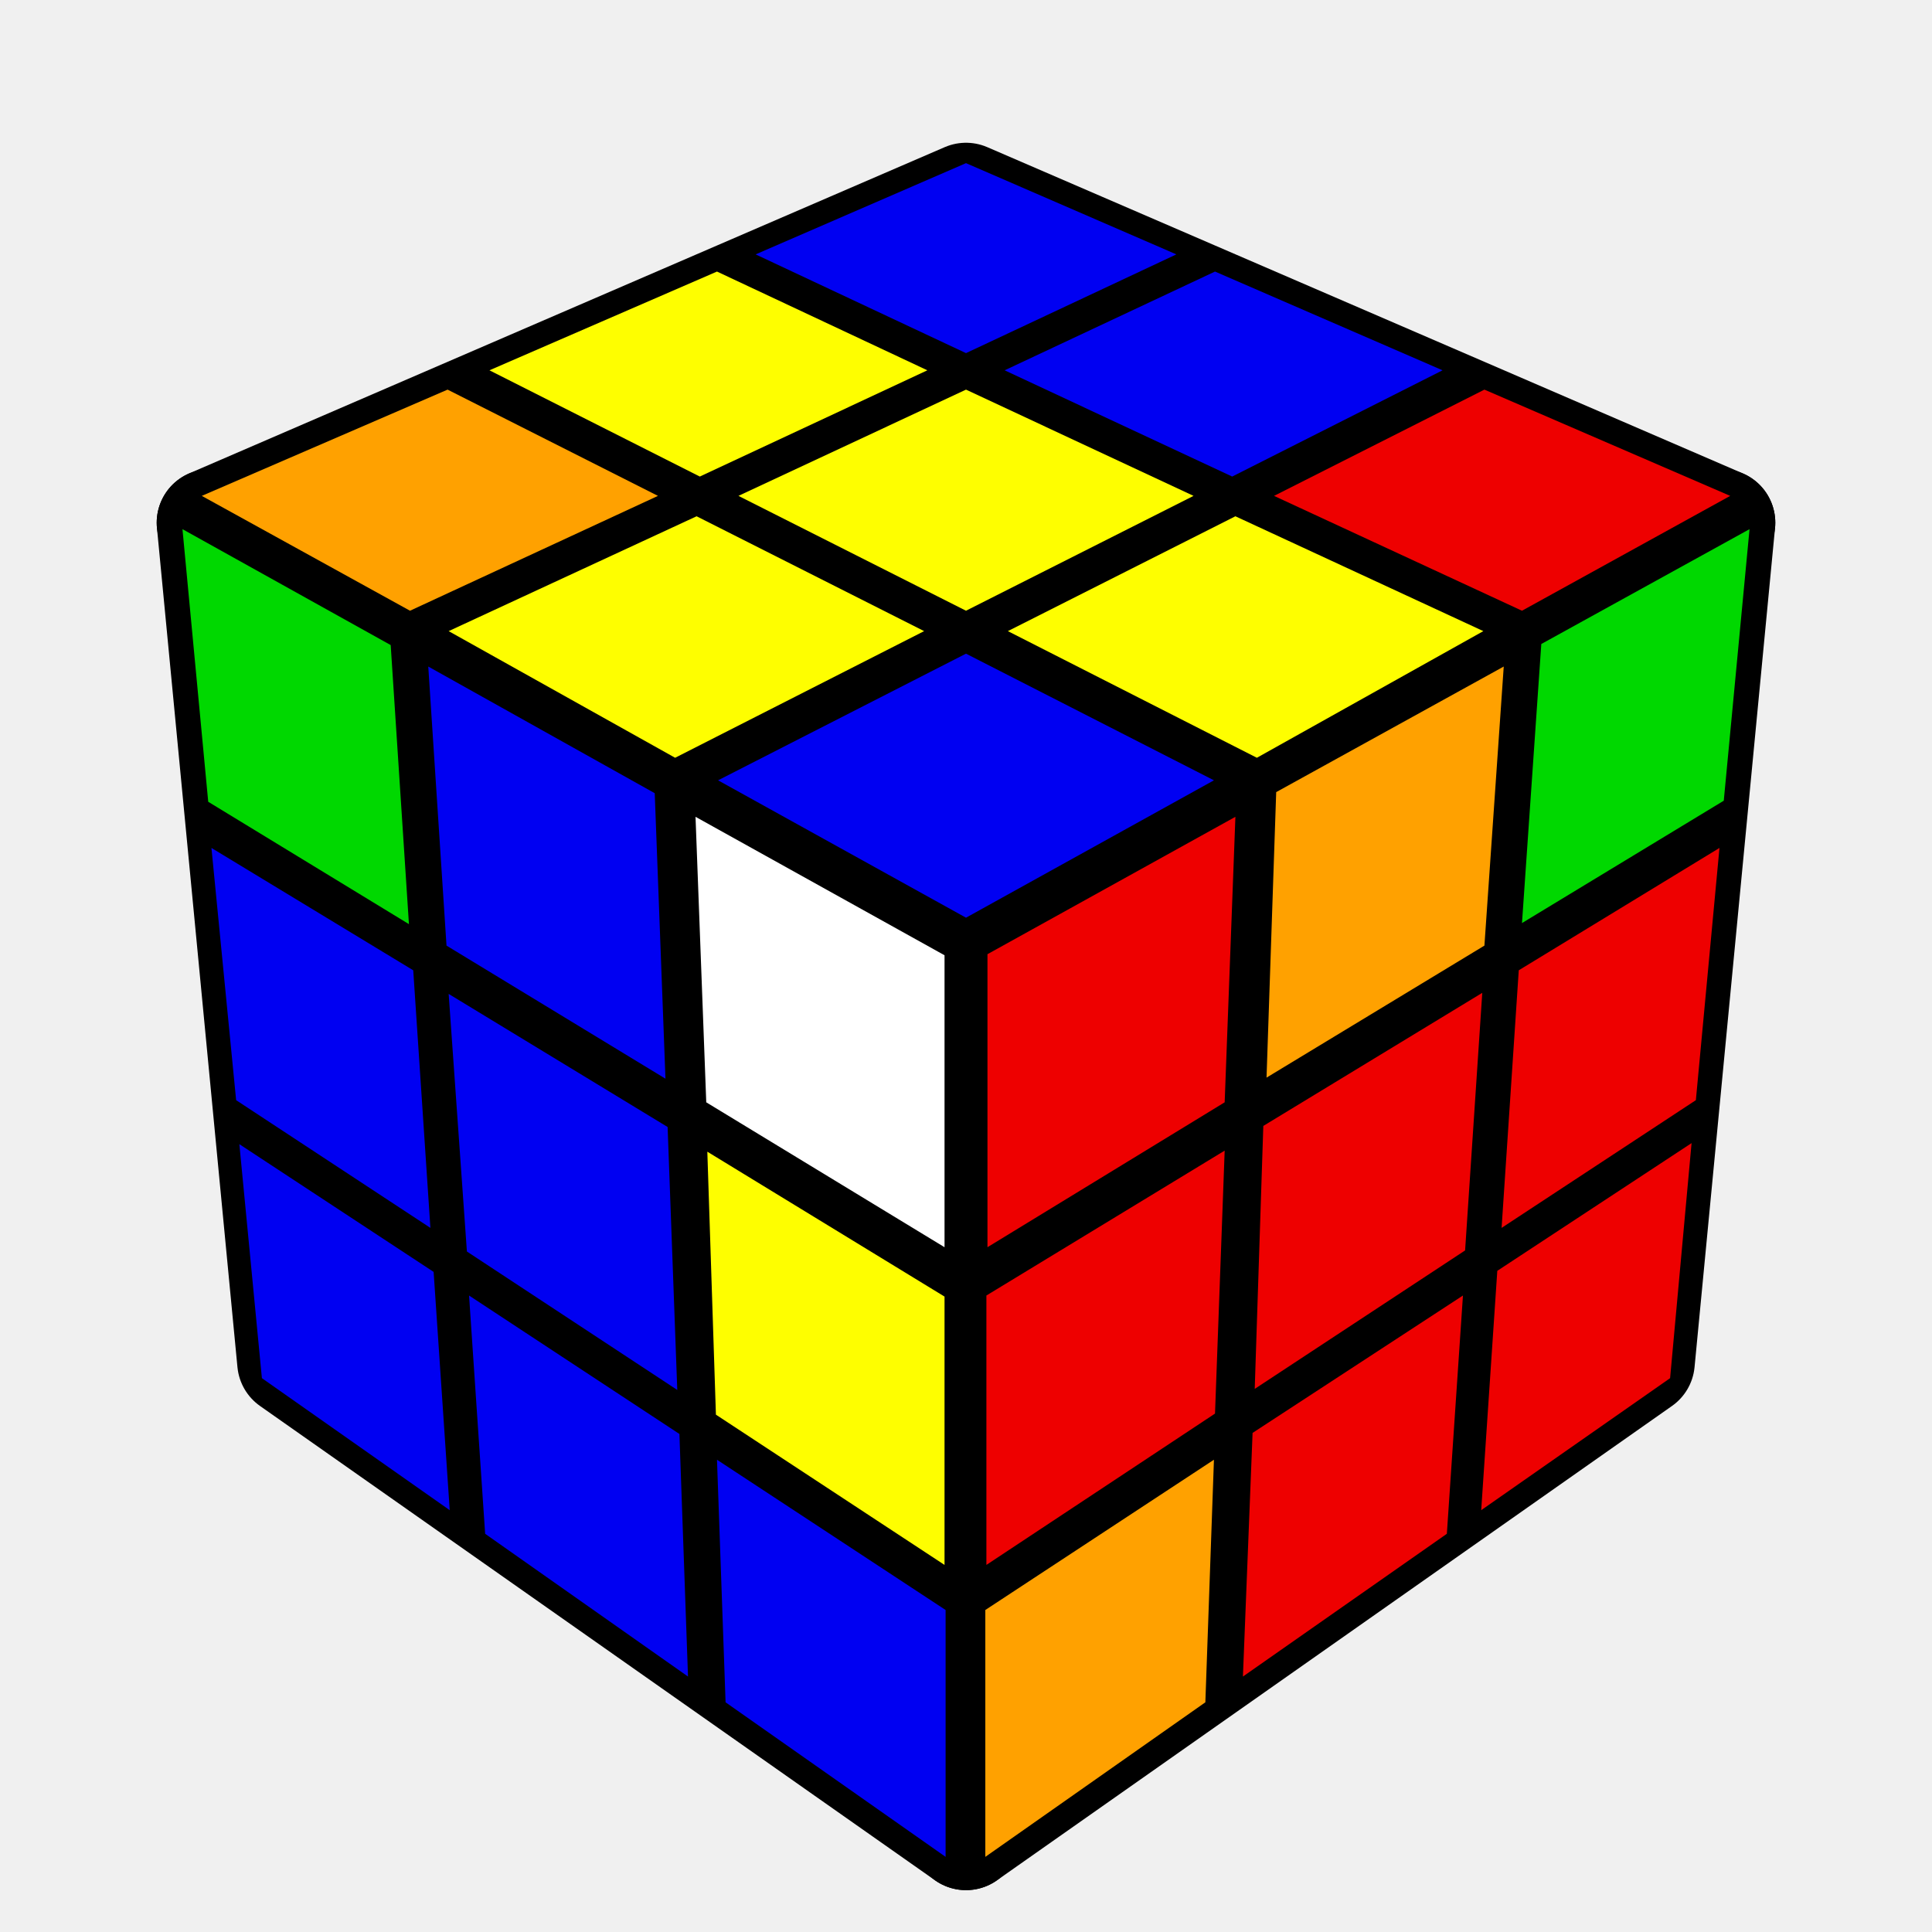
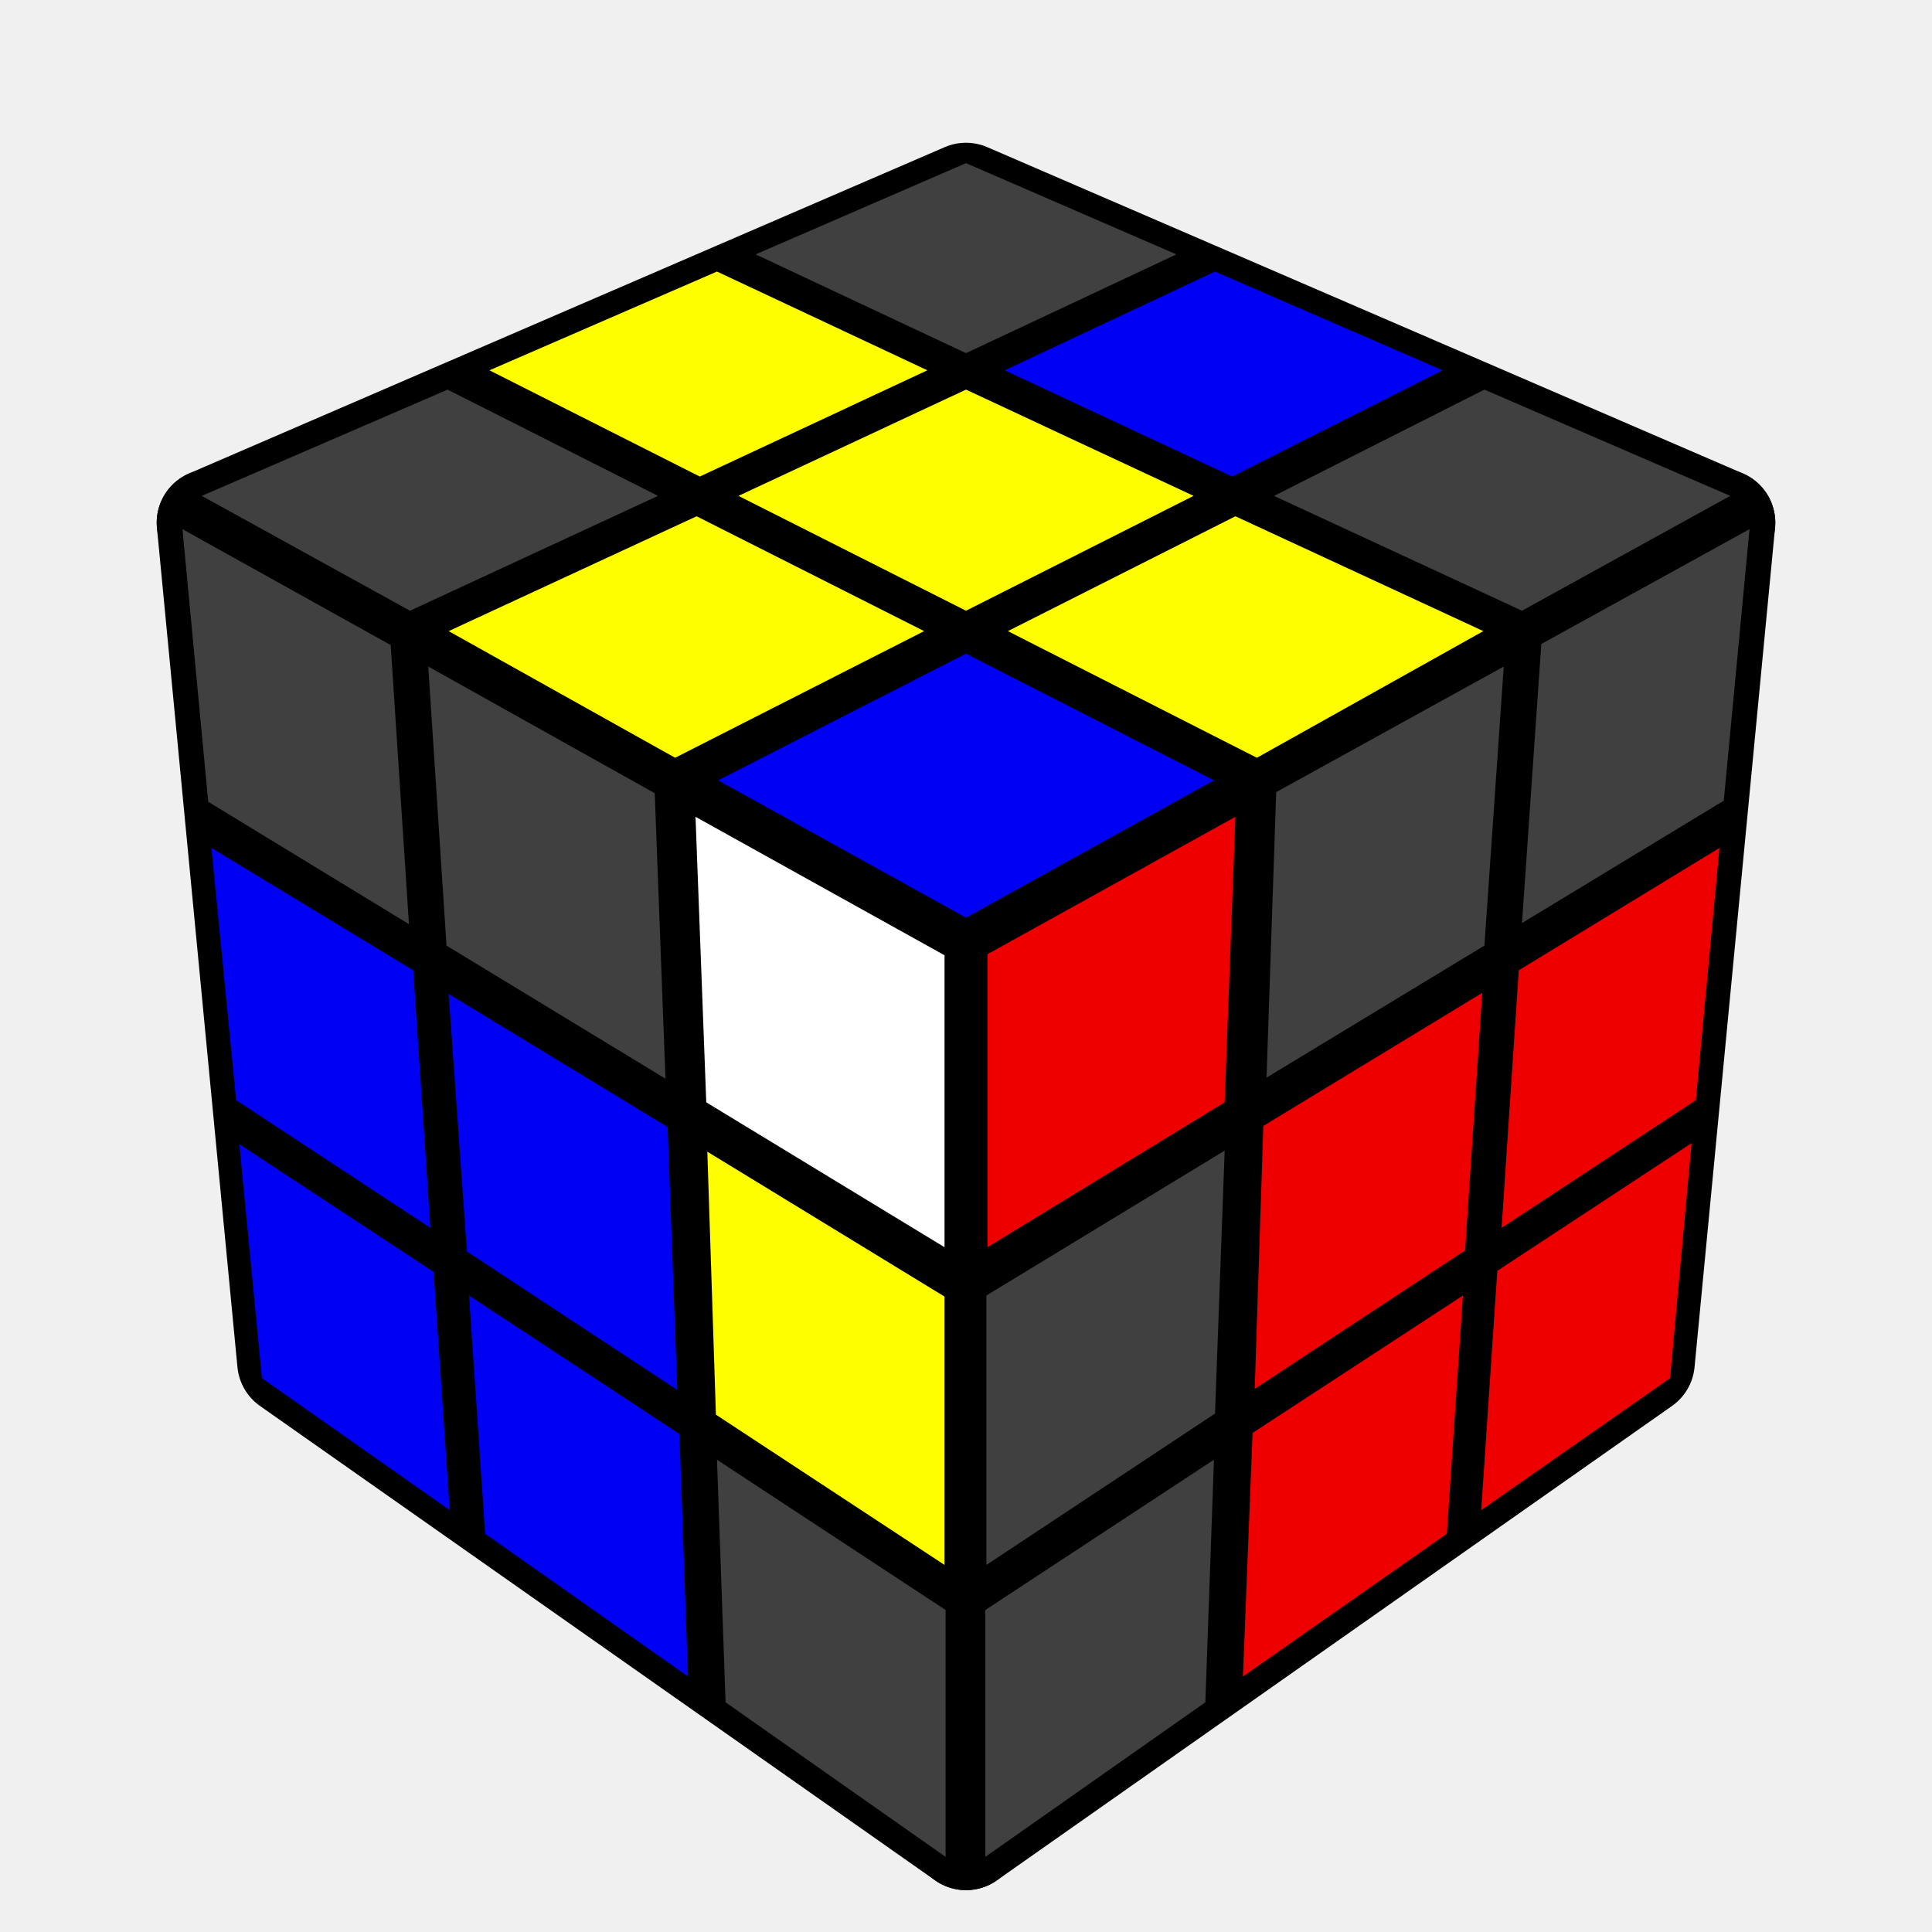
<svg xmlns="http://www.w3.org/2000/svg" version="1.1" width="220" height="220" viewBox="-0.9 -0.9 1.8 1.8">
  <g style="stroke-width:0.1;stroke-linejoin:round;opacity:1">
    <polygon fill="#000000" stroke="#000000" points="-4.9165444344952E-17,-0.717 0.704,-0.413 6.3108540577985E-17,-0.022 -0.704,-0.413" />
    <polygon fill="#000000" stroke="#000000" points="6.3108540577985E-17,-0.022 0.704,-0.413 0.629,0.369 5.5589468959362E-17,0.811" />
    <polygon fill="#000000" stroke="#000000" points="-0.704,-0.413 6.3108540577985E-17,-0.022 5.5589468959362E-17,0.811 -0.629,0.369" />
  </g>
  <g style="opacity:1;stroke-opacity:0.5;stroke-width:0;stroke-linejoin:round">
-     <polygon fill="#0000F2" stroke="#000000" points="-4.9439549272153E-17,-0.748 0.196,-0.663 -1.6979580126642E-17,-0.571 -0.196,-0.663" />
+     <polygon fill="#404040" stroke="#000000" points="-4.9439549272153E-17,-0.748 0.196,-0.663 -1.6979580126642E-17,-0.571 -0.196,-0.663" />
    <polygon fill="#0000F2" stroke="#000000" points="0.232,-0.647 0.444,-0.555 0.248,-0.456 0.036,-0.555" />
-     <polygon fill="#EE0000" stroke="#000000" points="0.483,-0.537 0.712,-0.438 0.518,-0.331 0.287,-0.438" />
+     <polygon fill="#404040" stroke="#000000" points="0.483,-0.537 0.712,-0.438 0.518,-0.331 0.287,-0.438" />
    <polygon fill="#FEFE00" stroke="#000000" points="-0.232,-0.647 -0.036,-0.555 -0.248,-0.456 -0.444,-0.555" />
    <polygon fill="#FEFE00" stroke="#000000" points="-1.1906711768916E-17,-0.537 0.212,-0.438 1.3125827139793E-17,-0.331 -0.212,-0.438" />
    <polygon fill="#FEFE00" stroke="#000000" points="0.251,-0.419 0.482,-0.312 0.271,-0.194 0.039,-0.312" />
-     <polygon fill="#FFA100" stroke="#000000" points="-0.483,-0.537 -0.287,-0.438 -0.518,-0.331 -0.712,-0.438" />
+     <polygon fill="#404040" stroke="#000000" points="-0.483,-0.537 -0.287,-0.438 -0.518,-0.331 -0.712,-0.438" />
    <polygon fill="#FEFE00" stroke="#000000" points="-0.251,-0.419 -0.039,-0.312 -0.271,-0.194 -0.482,-0.312" />
    <polygon fill="#0000F2" stroke="#000000" points="1.9219742927126E-17,-0.291 0.231,-0.173 6.3251582941518E-17,-0.045 -0.231,-0.173" />
    <polygon fill="#EE0000" stroke="#000000" points="0.02,-0.011 0.251,-0.139 0.241,0.127 0.02,0.262" />
-     <polygon fill="#FFA100" stroke="#000000" points="0.289,-0.162 0.501,-0.279 0.483,-0.019 0.28,0.104" />
-     <polygon fill="#00D800" stroke="#000000" points="0.536,-0.3 0.73,-0.407 0.706,-0.154 0.518,-0.04" />
-     <polygon fill="#EE0000" stroke="#000000" points="0.019,0.307 0.241,0.172 0.232,0.417 0.019,0.558" />
+     <polygon fill="#404040" stroke="#000000" points="0.289,-0.162 0.501,-0.279 0.483,-0.019 0.28,0.104" />
+     <polygon fill="#404040" stroke="#000000" points="0.536,-0.3 0.73,-0.407 0.706,-0.154 0.518,-0.04" />
+     <polygon fill="#404040" stroke="#000000" points="0.019,0.307 0.241,0.172 0.232,0.417 0.019,0.558" />
    <polygon fill="#EE0000" stroke="#000000" points="0.277,0.149 0.481,0.025 0.465,0.265 0.269,0.394" />
    <polygon fill="#EE0000" stroke="#000000" points="0.515,0.004 0.702,-0.11 0.68,0.125 0.499,0.244" />
-     <polygon fill="#FFA100" stroke="#000000" points="0.018,0.6 0.231,0.46 0.223,0.686 0.018,0.83" />
+     <polygon fill="#404040" stroke="#000000" points="0.018,0.6 0.231,0.46 0.223,0.686 0.018,0.83" />
    <polygon fill="#EE0000" stroke="#000000" points="0.267,0.435 0.463,0.307 0.448,0.529 0.258,0.662" />
    <polygon fill="#EE0000" stroke="#000000" points="0.495,0.284 0.676,0.165 0.656,0.384 0.48,0.507" />
-     <polygon fill="#00D800" stroke="#000000" points="-0.73,-0.407 -0.536,-0.299 -0.519,-0.039 -0.706,-0.153" />
-     <polygon fill="#0000F2" stroke="#000000" points="-0.501,-0.279 -0.29,-0.161 -0.28,0.105 -0.484,-0.019" />
+     <polygon fill="#404040" stroke="#000000" points="-0.73,-0.407 -0.536,-0.299 -0.519,-0.039 -0.706,-0.153" />
+     <polygon fill="#404040" stroke="#000000" points="-0.501,-0.279 -0.29,-0.161 -0.28,0.105 -0.484,-0.019" />
    <polygon fill="#FFFFFF" stroke="#000000" points="-0.252,-0.139 -0.02,-0.01 -0.02,0.262 -0.242,0.127" />
    <polygon fill="#0000F2" stroke="#000000" points="-0.703,-0.11 -0.515,0.004 -0.499,0.244 -0.68,0.125" />
    <polygon fill="#0000F2" stroke="#000000" points="-0.482,0.026 -0.278,0.15 -0.269,0.395 -0.465,0.266" />
    <polygon fill="#FEFE00" stroke="#000000" points="-0.241,0.173 -0.02,0.308 -0.02,0.558 -0.233,0.418" />
    <polygon fill="#0000F2" stroke="#000000" points="-0.677,0.166 -0.496,0.285 -0.481,0.507 -0.656,0.384" />
    <polygon fill="#0000F2" stroke="#000000" points="-0.463,0.307 -0.267,0.436 -0.259,0.662 -0.448,0.529" />
-     <polygon fill="#0000F2" stroke="#000000" points="-0.232,0.46 -0.019,0.6 -0.019,0.83 -0.224,0.686" />
+     <polygon fill="#404040" stroke="#000000" points="-0.232,0.46 -0.019,0.6 -0.019,0.83 -0.224,0.686" />
  </g>
</svg>
